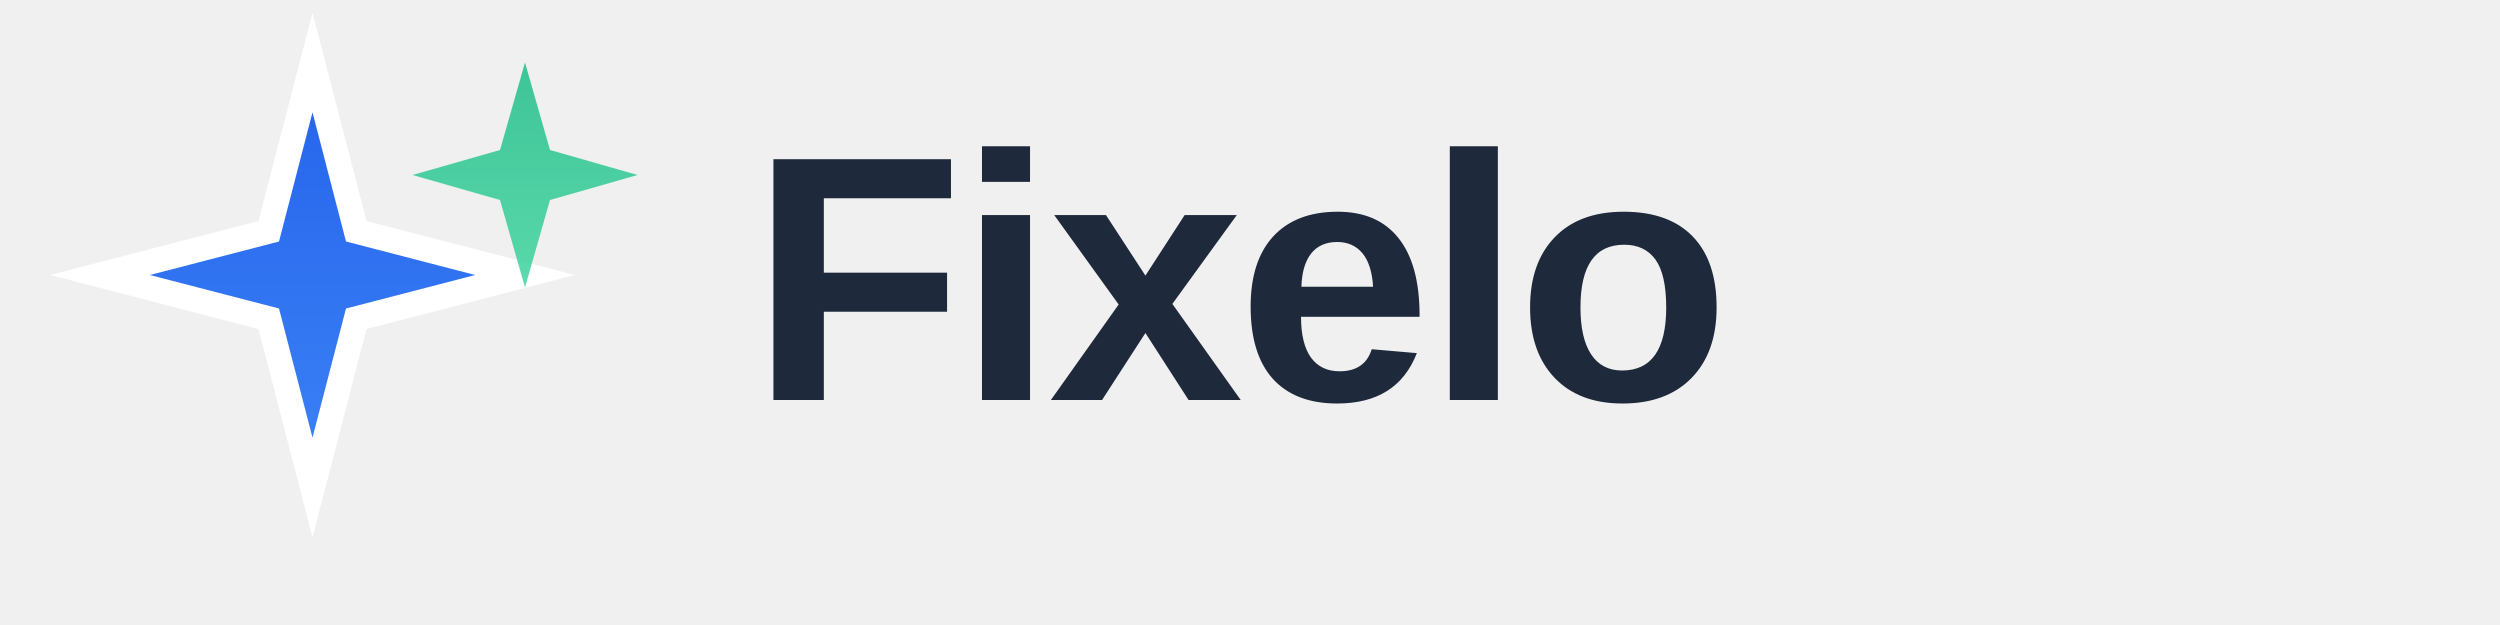
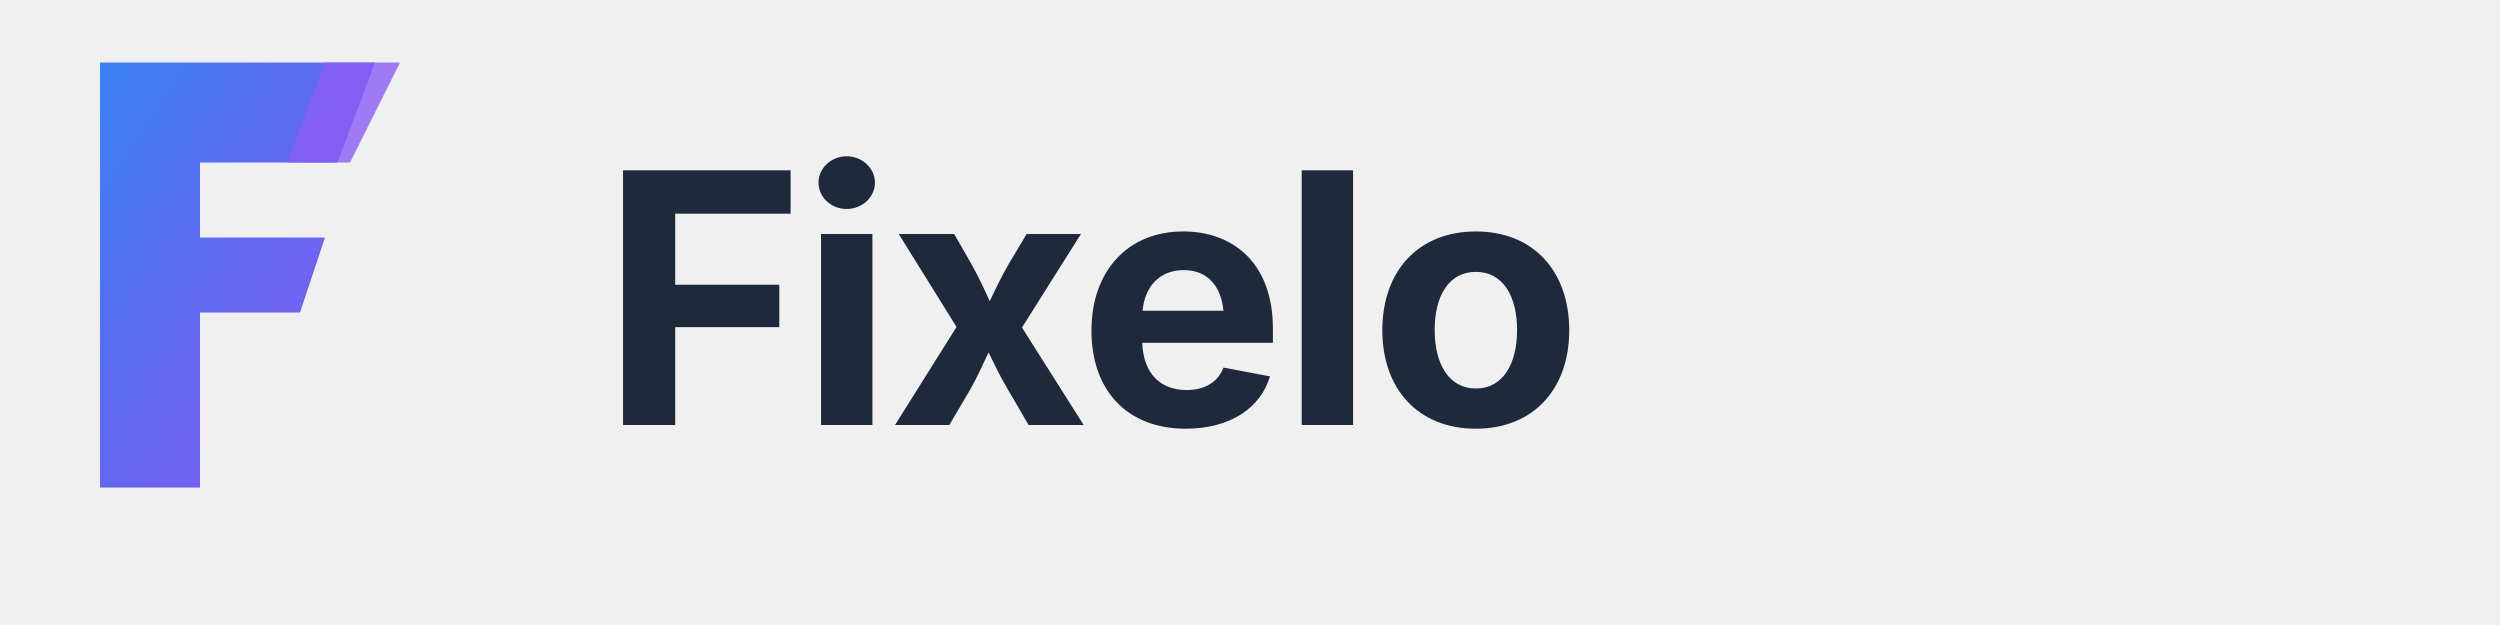
<svg xmlns="http://www.w3.org/2000/svg" width="200" height="50" viewBox="0 0 200 50" fill="none">
-   <path d="M25 5L28.5 18.5L42 22L28.5 25.5L25 39L21.5 25.5L8 22L21.5 18.5L25 5Z" fill="url(#paint0_linear)" stroke="white" stroke-width="2" />
-   <path d="M42 5L44 12L51 14L44 16L42 23L40 16L33 14L40 12L42 5Z" fill="url(#paint1_linear)" opacity="0.8" />
-   <text x="60" y="32" font-family="Arial, Helvetica, sans-serif" font-weight="bold" font-size="28" fill="#1e293b" letter-spacing="-0.5">Fixelo</text>
  <defs>
-     <linearGradient id="paint0_linear" x1="25" y1="5" x2="25" y2="39" gradientUnits="userSpaceOnUse">
-       <stop stop-color="#2563EB" />
-       <stop offset="1" stop-color="#3B82F6" />
-     </linearGradient>
-     <linearGradient id="paint1_linear" x1="42" y1="5" x2="42" y2="23" gradientUnits="userSpaceOnUse">
-       <stop stop-color="#10B981" />
-       <stop offset="1" stop-color="#34D399" />
+     <linearGradient id="fGradient" x1="0%" y1="0%" x2="100%" y2="100%">
+       <stop offset="0%" stop-color="#3B82F6" />
+       <stop offset="50%" stop-color="#6366F1" />
+       <stop offset="100%" stop-color="#8B5CF6" />
    </linearGradient>
  </defs>
+   <path d="M8 5h22l-3 8H16v6h10l-2 6H16v14h-8V5z" fill="url(#fGradient)" />
+   <path d="M26 5l6 0l-4 8h-5l3-8z" fill="#8B5CF6" opacity="0.8" />
+   <text x="48" y="34" font-family="Inter, -apple-system, BlinkMacSystemFont, 'Segoe UI', Roboto, sans-serif" font-weight="700" font-size="28" fill="#1e293b" letter-spacing="-0.5">Fixelo</text>
</svg>
